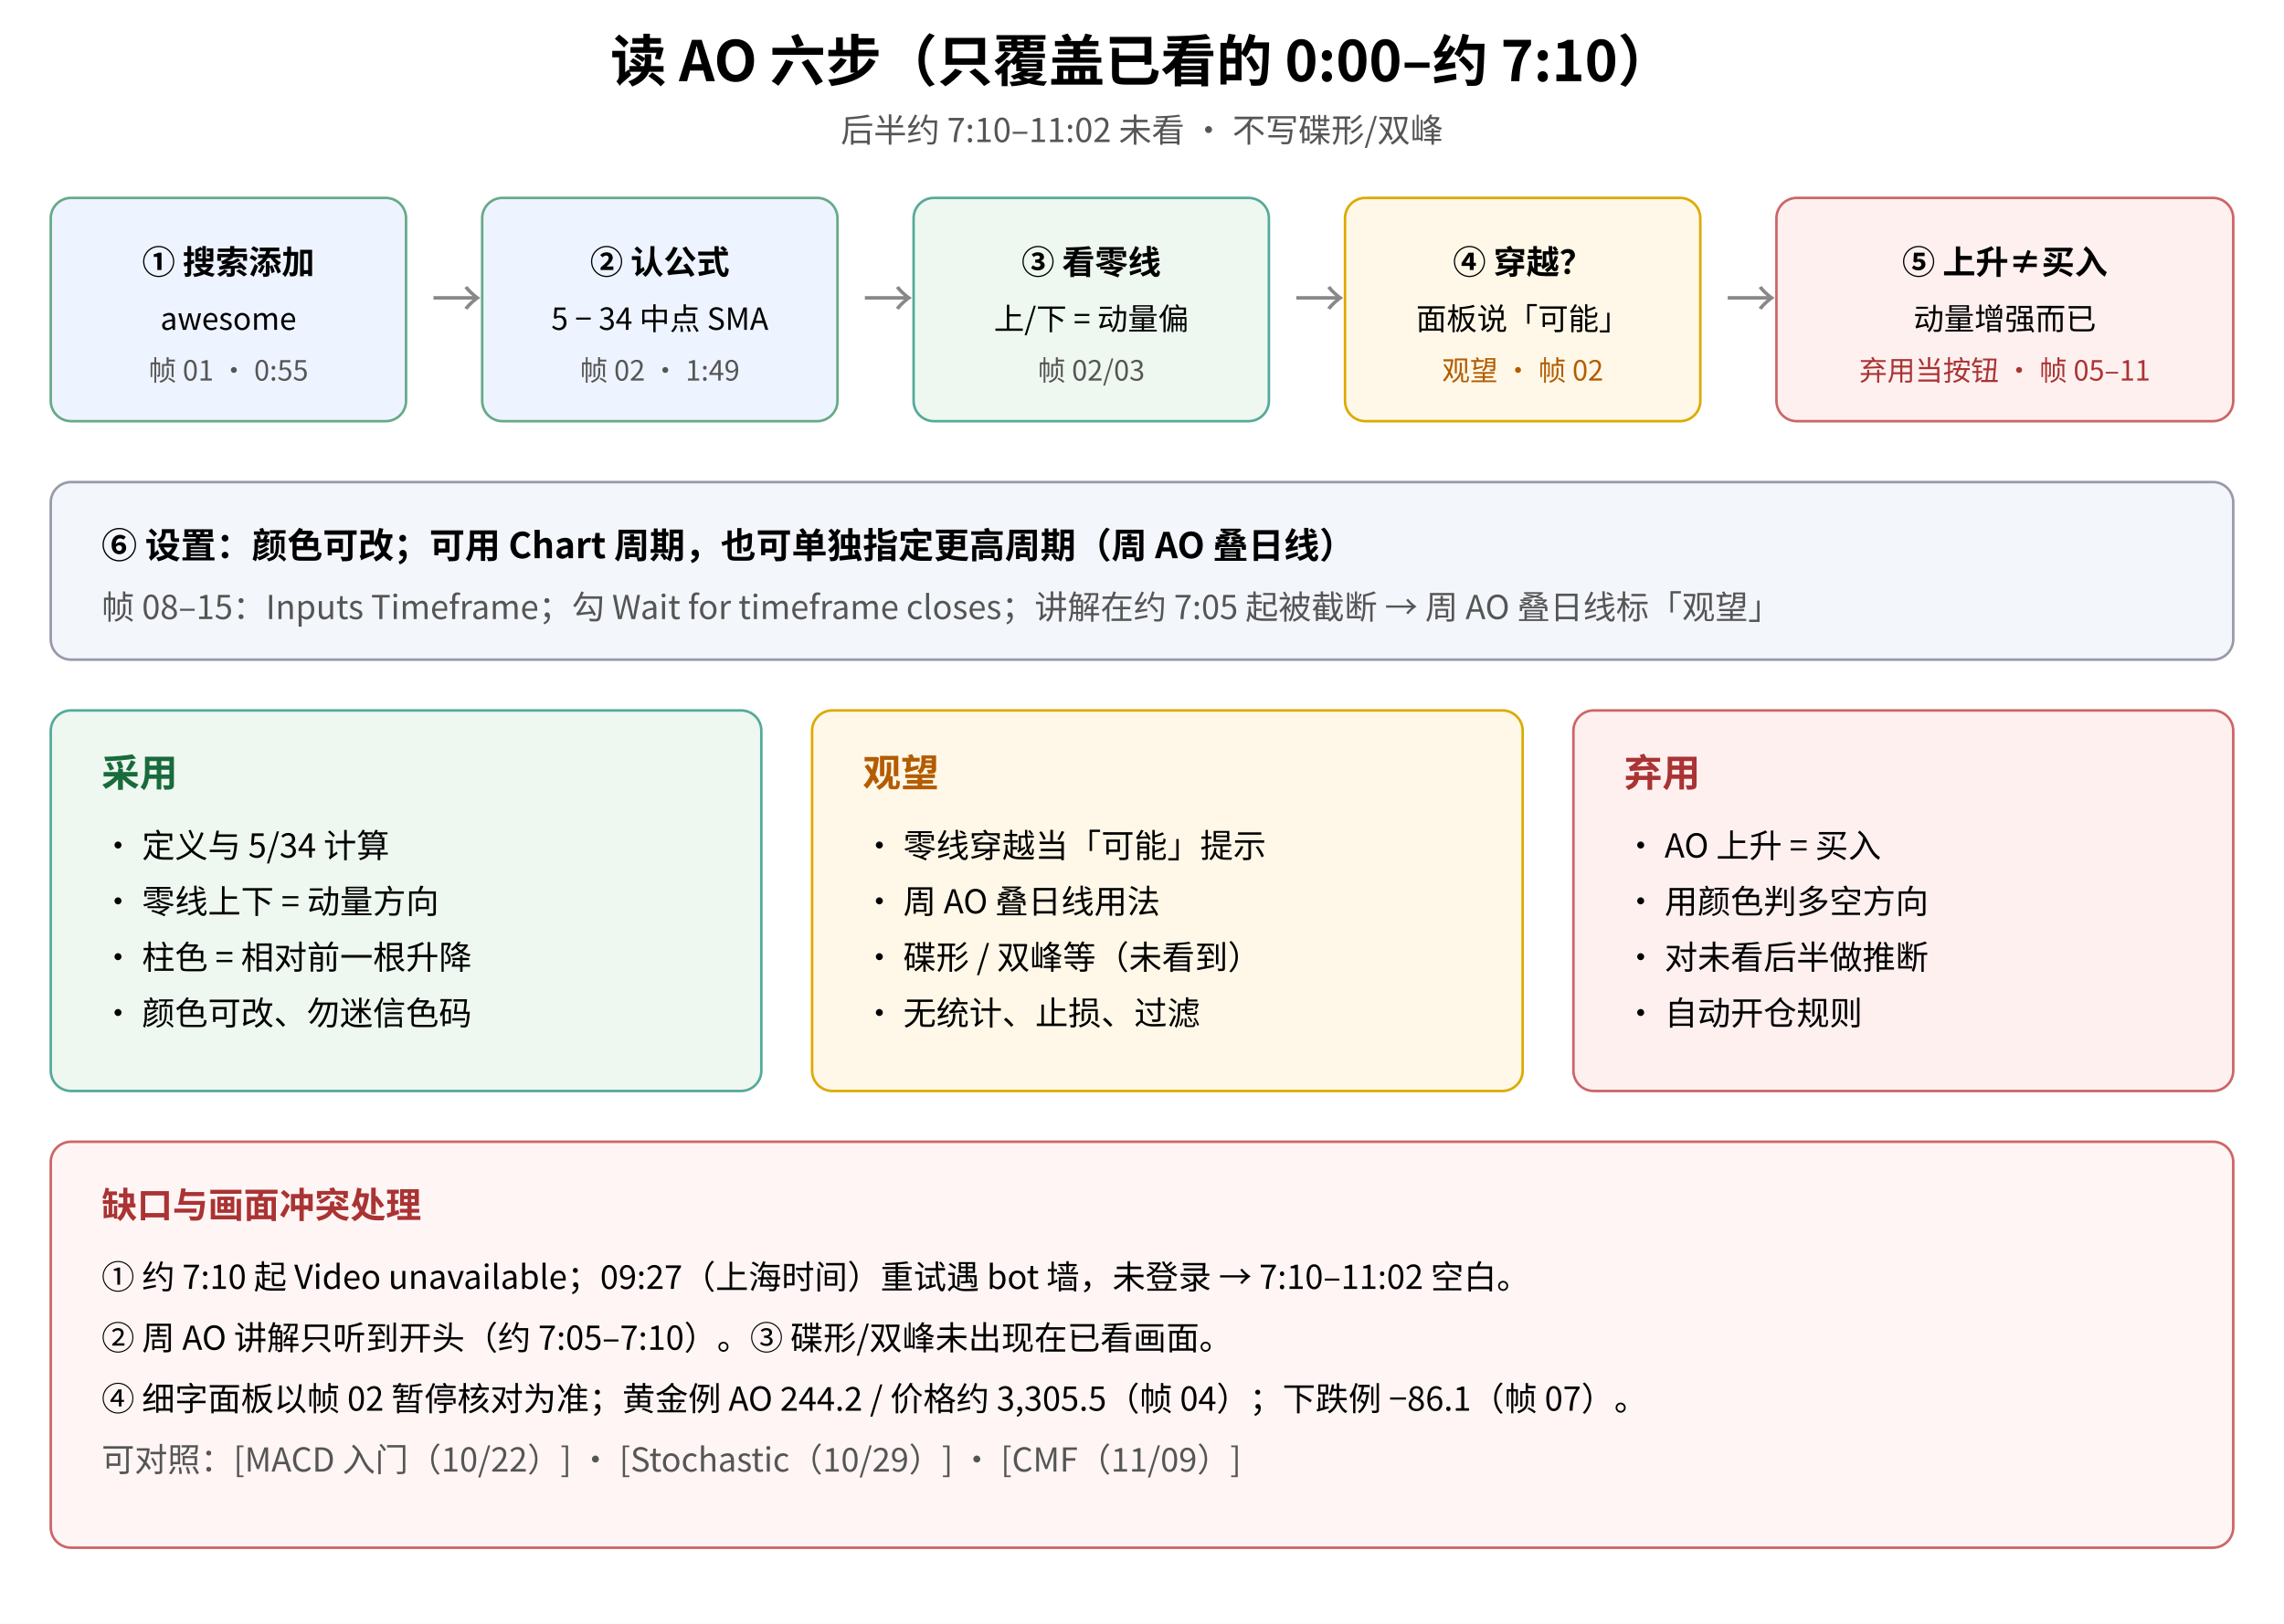
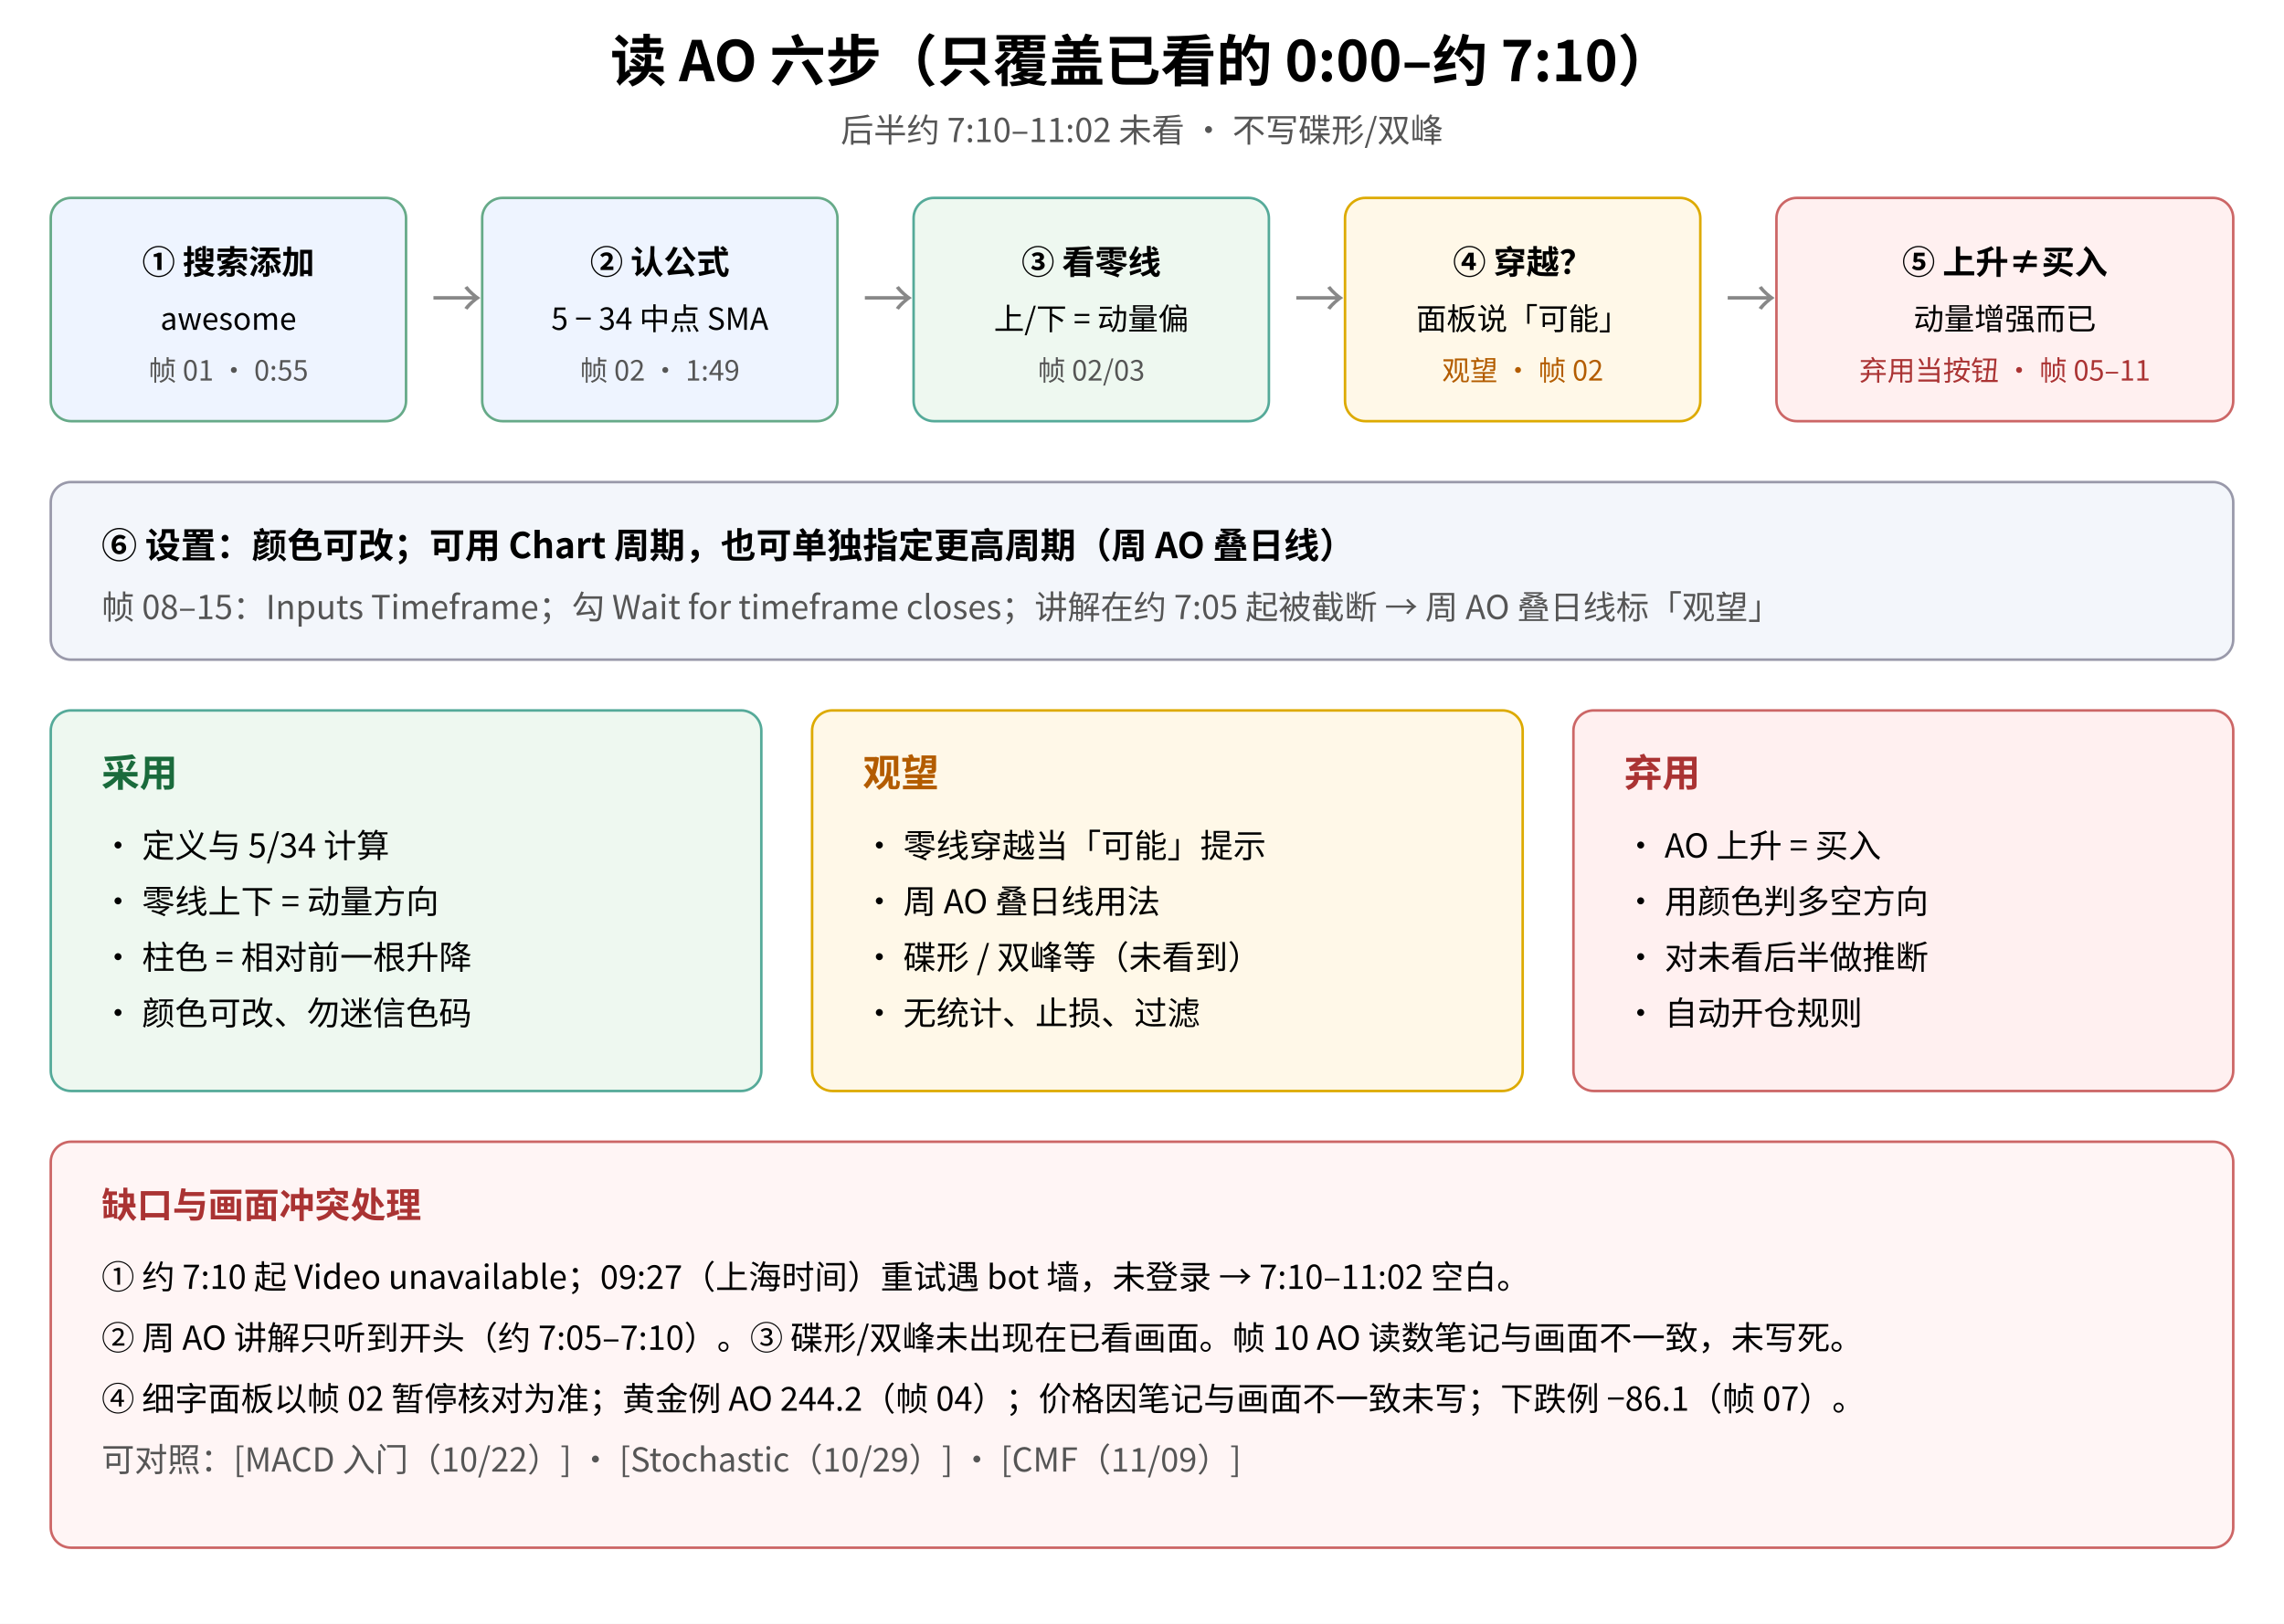
<svg xmlns="http://www.w3.org/2000/svg" width="900" height="640" viewBox="0 0 900 640" font-family="Noto Sans CJK SC, Noto Serif CJK SC, sans-serif">
  <rect width="900" height="640" fill="#ffffff" />
  <text x="450" y="32" font-size="22" text-anchor="middle" font-weight="bold">读 AO 六步（只覆盖已看的 0:00–约 7:10）</text>
  <text x="450" y="56" font-size="13" text-anchor="middle" fill="#555">后半约 7:10–11:02 未看 · 不写碟形/双峰</text>
  <rect x="20" y="78" width="140" height="88" rx="8" fill="#eef4ff" stroke="#6a8" />
  <text x="90" y="108" font-size="13" text-anchor="middle" font-weight="bold">① 搜索添加</text>
  <text x="90" y="130" font-size="12" text-anchor="middle">awesome</text>
  <text x="90" y="150" font-size="11" text-anchor="middle" fill="#555">帧 01 · 0:55</text>
  <text x="170" y="125" font-size="20" fill="#888">→</text>
  <rect x="190" y="78" width="140" height="88" rx="8" fill="#eef4ff" stroke="#6a8" />
  <text x="260" y="108" font-size="13" text-anchor="middle" font-weight="bold">② 认公式</text>
  <text x="260" y="130" font-size="12" text-anchor="middle">5 − 34 中点 SMA</text>
  <text x="260" y="150" font-size="11" text-anchor="middle" fill="#555">帧 02 · 1:49</text>
  <text x="340" y="125" font-size="20" fill="#888">→</text>
  <rect x="360" y="78" width="140" height="88" rx="8" fill="#eef8f0" stroke="#5a9" />
  <text x="430" y="108" font-size="13" text-anchor="middle" font-weight="bold">③ 看零线</text>
  <text x="430" y="130" font-size="12" text-anchor="middle">上/下 = 动量偏</text>
  <text x="430" y="150" font-size="11" text-anchor="middle" fill="#555">帧 02/03</text>
  <text x="510" y="125" font-size="20" fill="#888">→</text>
  <rect x="530" y="78" width="140" height="88" rx="8" fill="#fff8e8" stroke="#da0" />
  <text x="600" y="108" font-size="13" text-anchor="middle" font-weight="bold">④ 穿越？</text>
  <text x="600" y="130" font-size="12" text-anchor="middle">面板说「可能」</text>
  <text x="600" y="150" font-size="11" text-anchor="middle" fill="#b35c00">观望 · 帧 02</text>
  <text x="680" y="125" font-size="20" fill="#888">→</text>
  <rect x="700" y="78" width="180" height="88" rx="8" fill="#fff0f0" stroke="#c66" />
  <text x="790" y="108" font-size="13" text-anchor="middle" font-weight="bold">⑤ 上升≠买入</text>
  <text x="790" y="130" font-size="12" text-anchor="middle">动量增强而已</text>
  <text x="790" y="150" font-size="11" text-anchor="middle" fill="#a33">弃用当按钮 · 帧 05–11</text>
  <rect x="20" y="190" width="860" height="70" rx="8" fill="#f3f6fb" stroke="#99a" />
  <text x="40" y="220" font-size="14" font-weight="bold">⑥ 设置：颜色可改；可用 Chart 周期，也可单独指定更高周期（周 AO 叠日线）</text>
  <text x="40" y="244" font-size="13" fill="#555">帧 08–15：Inputs Timeframe；勾 Wait for timeframe closes；讲解在约 7:05 起被截断 → 周 AO 叠日线标「观望」</text>
  <rect x="20" y="280" width="280" height="150" rx="8" fill="#eef8f0" stroke="#5a9" />
  <text x="40" y="310" font-size="15" font-weight="bold" fill="#1a6b3c">采用</text>
  <text x="40" y="338" font-size="13">· 定义与 5/34 计算</text>
  <text x="40" y="360" font-size="13">· 零线上下 = 动量方向</text>
  <text x="40" y="382" font-size="13">· 柱色 = 相对前一根升降</text>
  <text x="40" y="404" font-size="13">· 颜色可改、勿迷信色码</text>
  <rect x="320" y="280" width="280" height="150" rx="8" fill="#fff8e8" stroke="#da0" />
  <text x="340" y="310" font-size="15" font-weight="bold" fill="#b35c00">观望</text>
  <text x="340" y="338" font-size="13">· 零线穿越当「可能」提示</text>
  <text x="340" y="360" font-size="13">· 周 AO 叠日线用法</text>
  <text x="340" y="382" font-size="13">· 碟形 / 双峰等（未看到）</text>
  <text x="340" y="404" font-size="13">· 无统计、止损、过滤</text>
  <rect x="620" y="280" width="260" height="150" rx="8" fill="#fff0f0" stroke="#c66" />
  <text x="640" y="310" font-size="15" font-weight="bold" fill="#a33">弃用</text>
  <text x="640" y="338" font-size="13">· AO 上升 = 买入</text>
  <text x="640" y="360" font-size="13">· 用颜色判多空方向</text>
  <text x="640" y="382" font-size="13">· 对未看后半做推断</text>
  <text x="640" y="404" font-size="13">· 自动开仓规则</text>
  <rect x="20" y="450" width="860" height="160" rx="8" fill="#fff5f5" stroke="#c66" />
  <text x="40" y="480" font-size="14" font-weight="bold" fill="#a33">缺口与画面冲突处理</text>
  <text x="40" y="508" font-size="13">① 约 7:10 起 Video unavailable；09:27（上海时间）重试遇 bot 墙，未登录 → 7:10–11:02 空白。</text>
-   <text x="40" y="532" font-size="13">② 周 AO 讲解只听到开头（约 7:05–7:10）。③ 碟形/双峰未出现在已看画面。</text>
-   <text x="40" y="556" font-size="13">④ 细字面板以帧 02 暂停核对为准；黄金例 AO 244.2 / 价格约 3,305.5（帧 04）；下跌例 −86.1（帧 07）。</text>
+   <text x="40" y="532" font-size="13">② 周 AO 讲解只听到开头（约 7:05–7:10）。③ 碟形/双峰未出现在已看画面。帧 10 AO 读数笔记与画面不一致，未写死。</text>
+   <text x="40" y="556" font-size="13">④ 细字面板以帧 02 暂停核对为准；黄金例 AO 244.2（帧 04）；价格因笔记与画面不一致未写；下跌例 −86.1（帧 07）。</text>
  <text x="40" y="580" font-size="13" fill="#555">可对照：[MACD 入门（10/22）] · [Stochastic（10/29）] · [CMF（11/09）]</text>
</svg>
